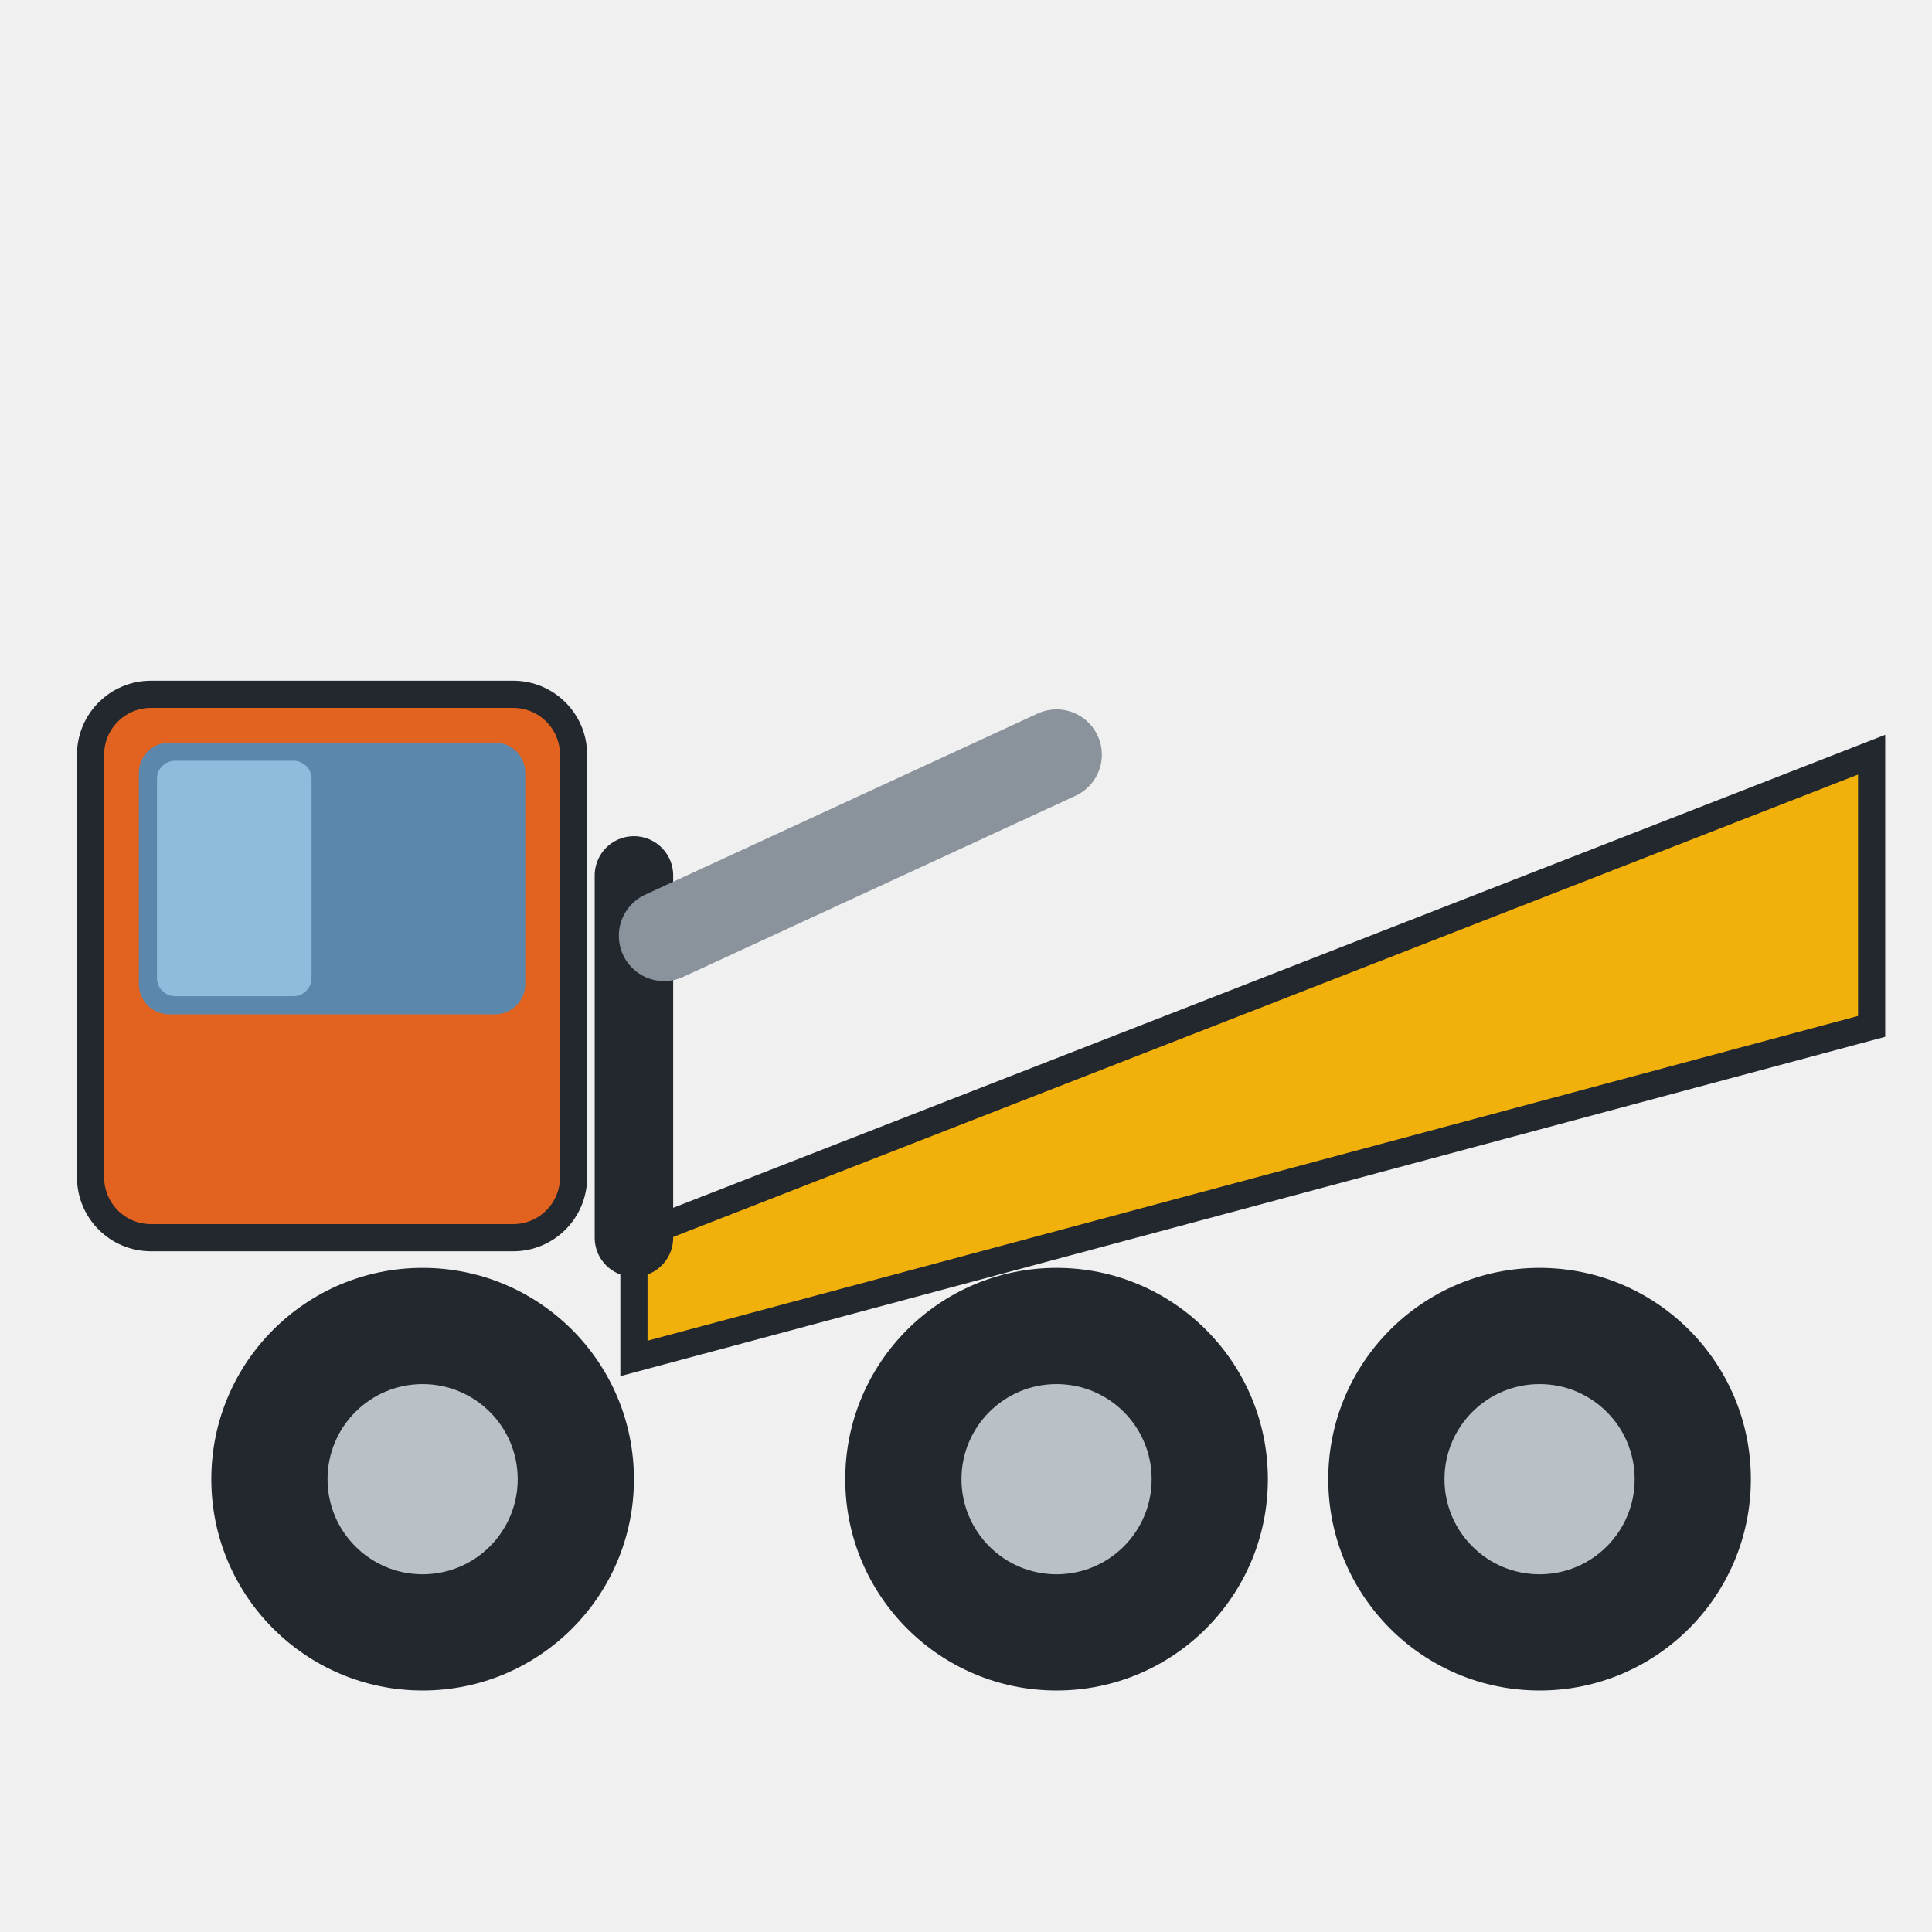
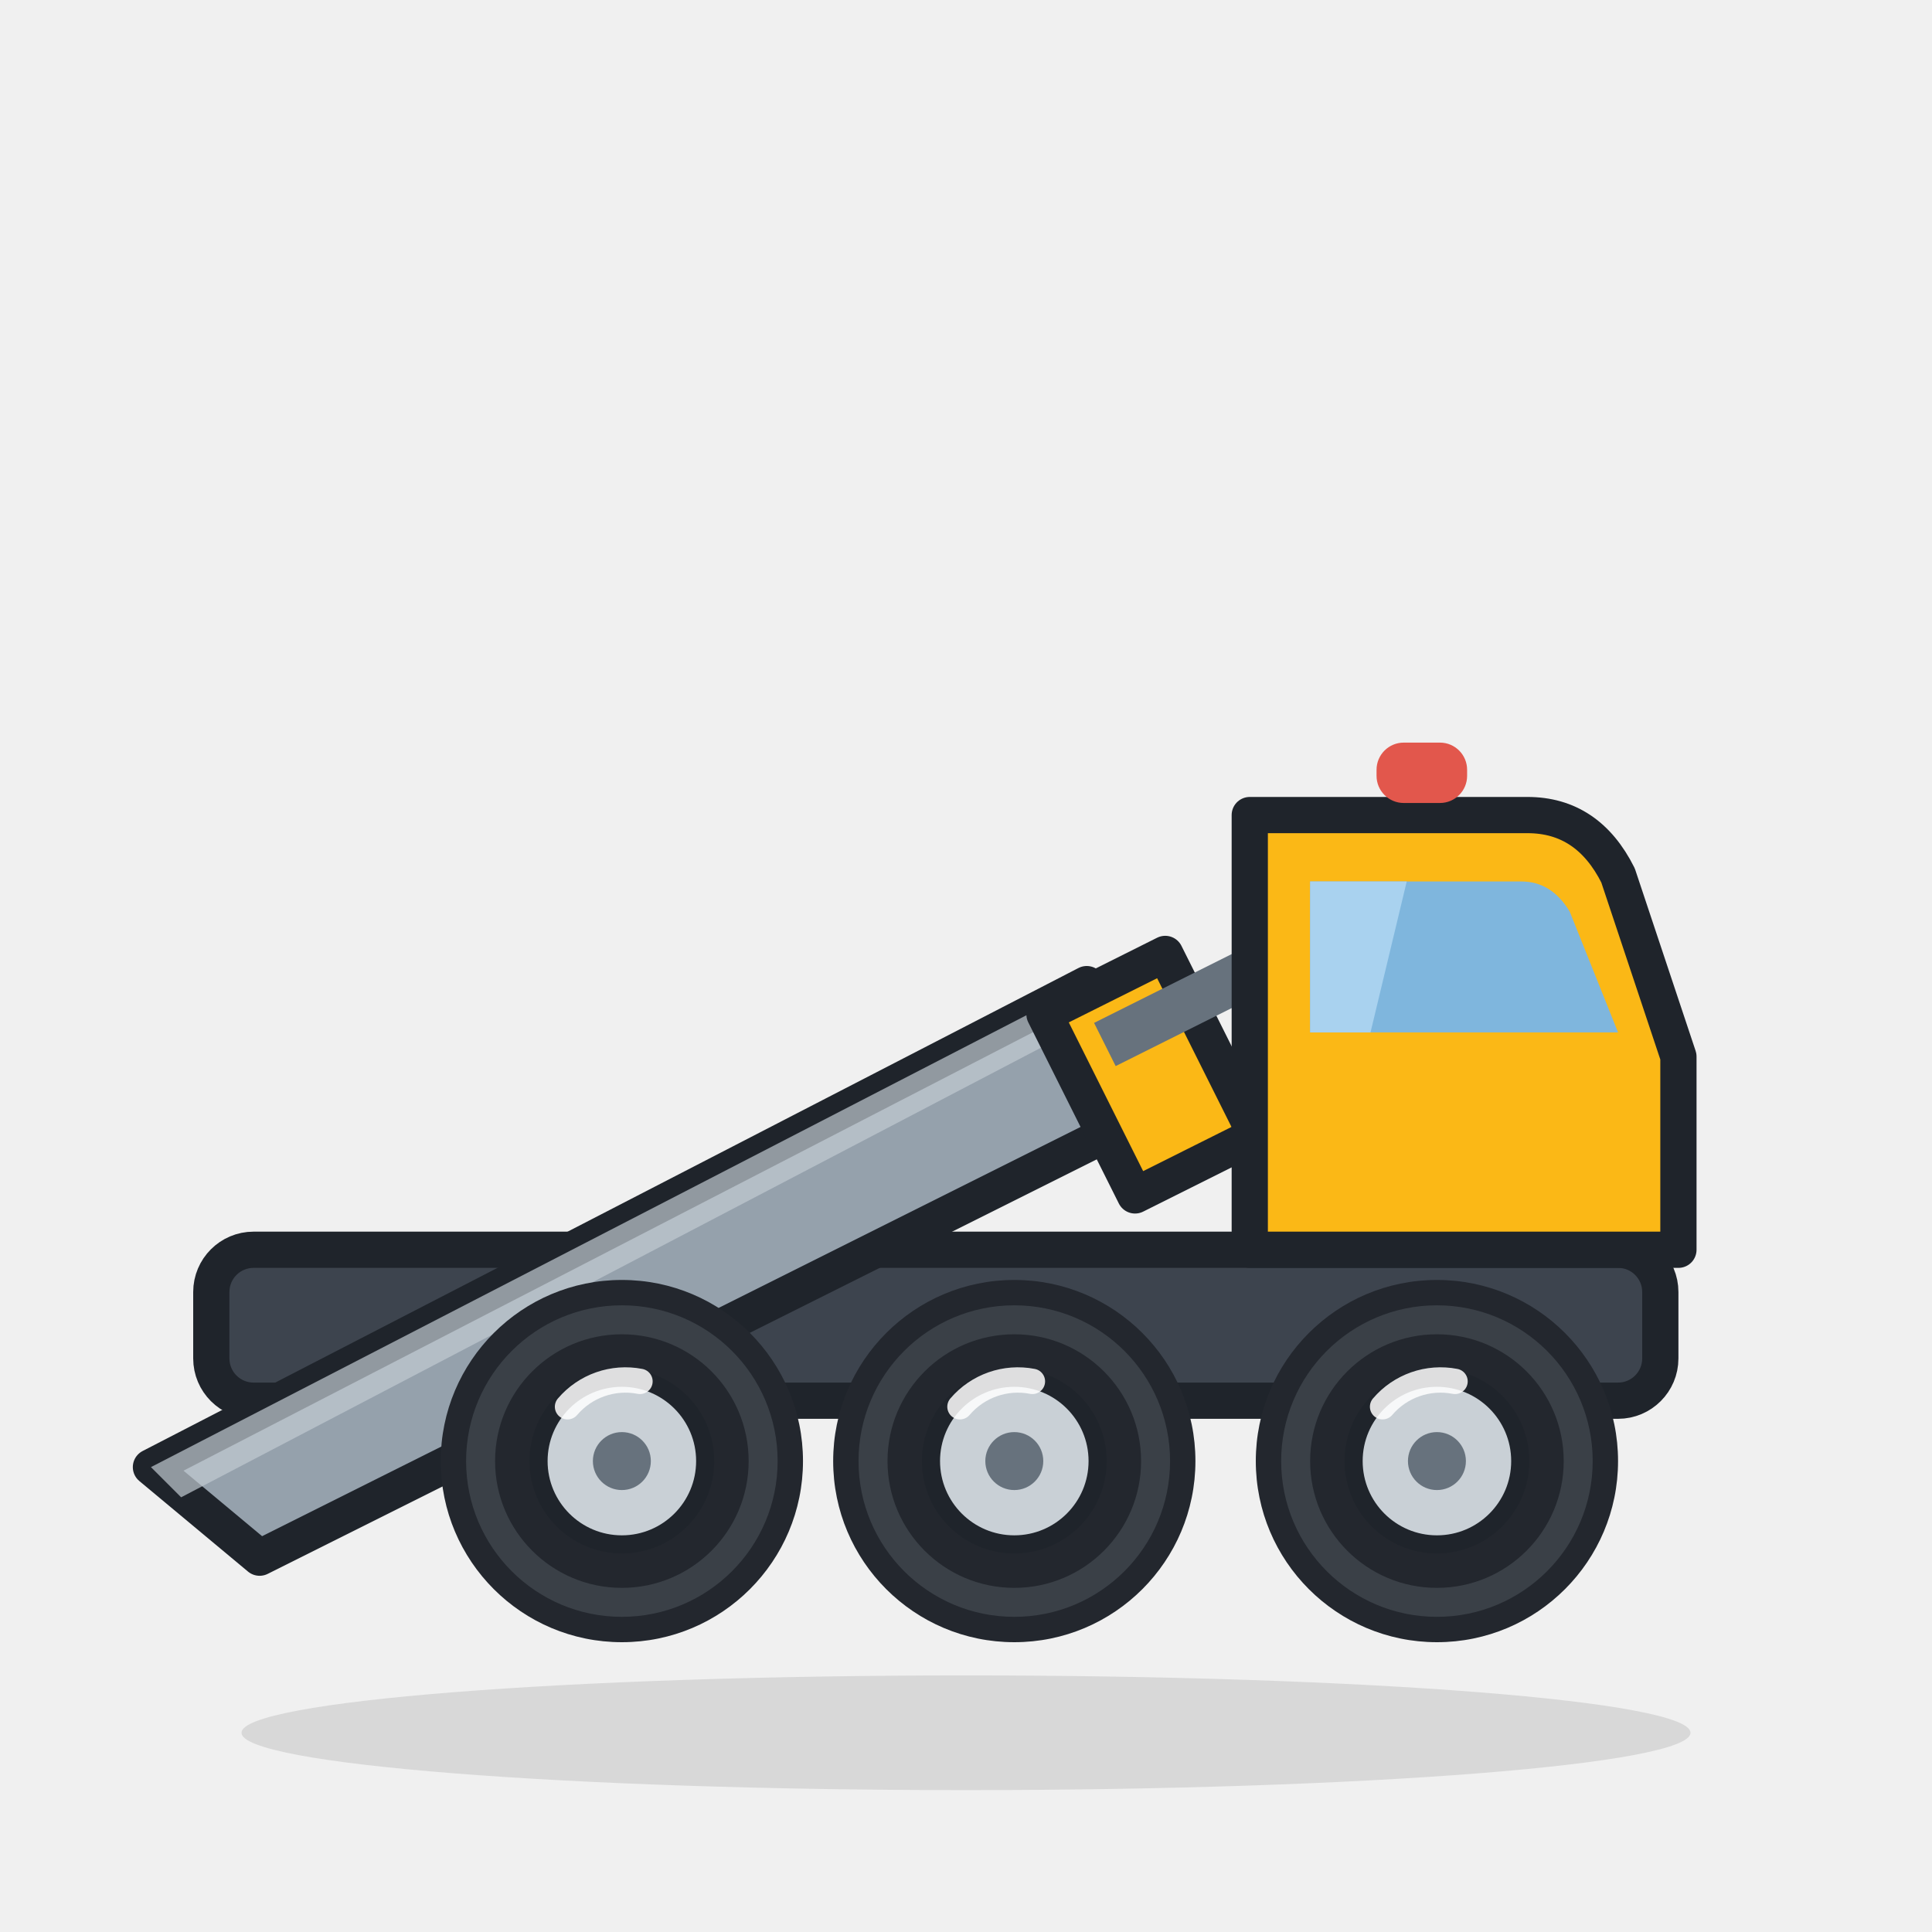
<svg xmlns="http://www.w3.org/2000/svg" viewBox="0 0 64 64">
-   <circle cx="14" cy="49" r="7" fill="#23282E" />
-   <circle cx="14" cy="49" r="3.15" fill="#B9C0C6" />
-   <circle cx="35" cy="49" r="7" fill="#23282E" />
-   <circle cx="35" cy="49" r="3.15" fill="#B9C0C6" />
-   <circle cx="51" cy="49" r="7" fill="#23282E" />
-   <circle cx="51" cy="49" r="3.15" fill="#B9C0C6" />
-   <rect x="3" y="23" width="16" height="18" rx="2" fill="#E2631F" stroke="#23282E" stroke-width="0.9" />
-   <rect x="4.6" y="24.6" width="12.8" height="9.0" rx="1" fill="#5B87AD" />
-   <rect x="5.2" y="25.2" width="5.12" height="7.8" rx="0.6" fill="#8FBCDC" />
-   <polygon points="21,41 62,25 62,34 21,45" fill="#F2B10A" stroke="#23282E" stroke-width="0.9" />
-   <line x1="21" y1="41" x2="21" y2="29" stroke="#23282E" stroke-width="2.6" stroke-linecap="round" />
-   <line x1="22" y1="31" x2="35" y2="25" stroke="#8A939B" stroke-width="3" stroke-linecap="round" />
+   <ellipse cx="32" cy="57.4" rx="24" ry="1.9" fill="#000" opacity="0.10" />
+   <rect x="7" y="41.4" width="48" height="5" rx="1.4" fill="#3D444E" stroke="#1F242B" stroke-width="1.2" stroke-linejoin="round" />
+   <path d="M5 48.6 L36 32.6 L38.6 36.6 L8.6 51.6 Z" fill="#95A1AC" stroke="#1F242B" stroke-width="1.2" stroke-linejoin="round" />
+   <path d="M5 48.6 L36 32.6 L36.6 33.6 L6 49.6 Z" fill="#C2CAD2" opacity="0.7" />
+   <path d="M34.6 33.6 L38.6 31.6 L41.6 37.6 L37.6 39.6 Z" fill="#FBB816" stroke="#1F242B" stroke-width="1.2" stroke-linejoin="round" />
+   <line x1="36.6" y1="34.6" x2="44.6" y2="30.6" stroke="#67727D" stroke-width="1.6" />
+   <path d="M41.4 41.4 L41.4 27 L50.6 27 Q52.6 27 53.6 29 L55.6 35 L55.6 41.4 Z" fill="#FBB816" stroke="#1F242B" stroke-width="1.2" stroke-linejoin="round" />
+   <path d="M43.4 29.2 L50.4 29.2 Q51.4 29.2 52 30.2 L53.6 34.2 L43.4 34.2 Z" fill="#7FB6DD" />
+   <path d="M43.4 29.2 L46.6 29.2 L45.4 34.2 L43.4 34.2 Z" fill="#A9D2EF" />
+   <rect x="45.6" y="24.6" width="3" height="2" rx="0.9" fill="#E2574C" />
+   <circle cx="20.6" cy="48.4" r="6" fill="#23272E" />
+   <circle cx="20.6" cy="48.4" r="4.68" fill="none" stroke="#3A4047" stroke-width="0.96" />
+   <circle cx="20.6" cy="48.4" r="2.76" fill="#C9D0D6" stroke="#1F242B" stroke-width="0.6" />
+   <path d="M18.80 46.60 A 2.52 2.52 0 0 1 21.20 45.76" fill="none" stroke="#FFFFFF" stroke-width="0.84" stroke-linecap="round" opacity="0.85" />
+   <circle cx="20.6" cy="48.4" r="0.96" fill="#67727D" />
+   <circle cx="33.6" cy="48.4" r="6" fill="#23272E" />
+   <circle cx="33.6" cy="48.4" r="4.68" fill="none" stroke="#3A4047" stroke-width="0.96" />
+   <circle cx="33.6" cy="48.4" r="2.76" fill="#C9D0D6" stroke="#1F242B" stroke-width="0.6" />
+   <path d="M31.80 46.60 A 2.52 2.52 0 0 1 34.20 45.76" fill="none" stroke="#FFFFFF" stroke-width="0.84" stroke-linecap="round" opacity="0.85" />
+   <circle cx="33.6" cy="48.4" r="0.96" fill="#67727D" />
+   <circle cx="47.6" cy="48.4" r="6" fill="#23272E" />
+   <circle cx="47.6" cy="48.4" r="4.68" fill="none" stroke="#3A4047" stroke-width="0.96" />
+   <circle cx="47.6" cy="48.4" r="2.76" fill="#C9D0D6" stroke="#1F242B" stroke-width="0.6" />
+   <path d="M45.80 46.60 A 2.52 2.52 0 0 1 48.20 45.76" fill="none" stroke="#FFFFFF" stroke-width="0.84" stroke-linecap="round" opacity="0.85" />
+   <circle cx="47.6" cy="48.4" r="0.96" fill="#67727D" />
</svg>
